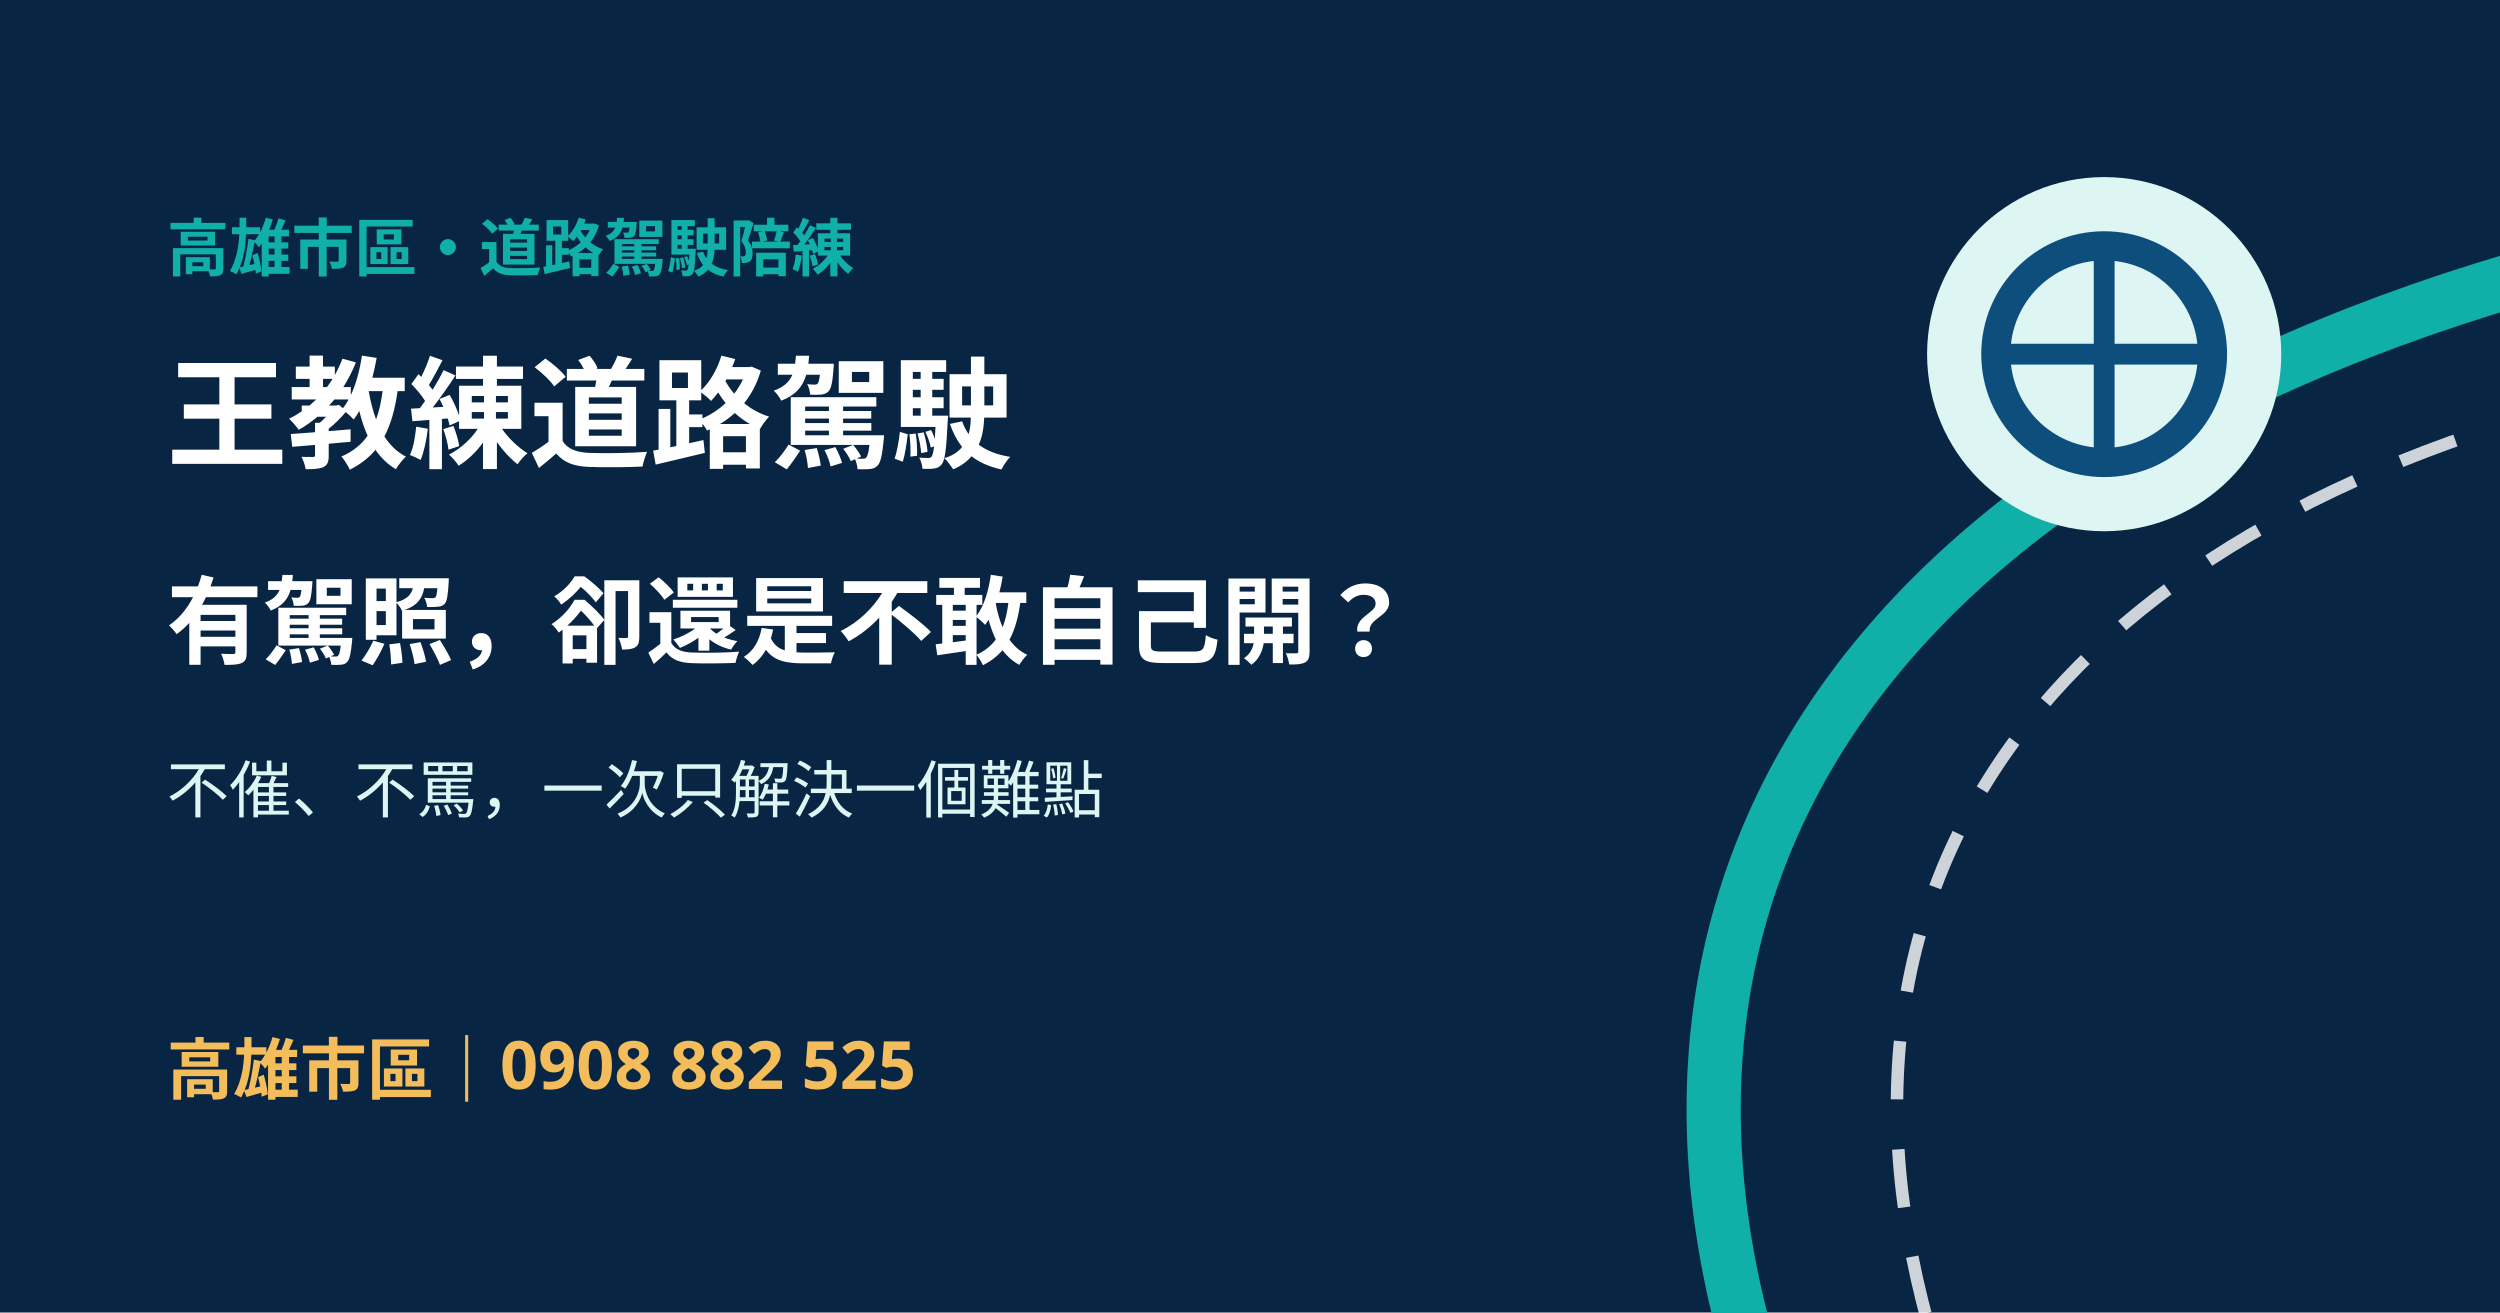
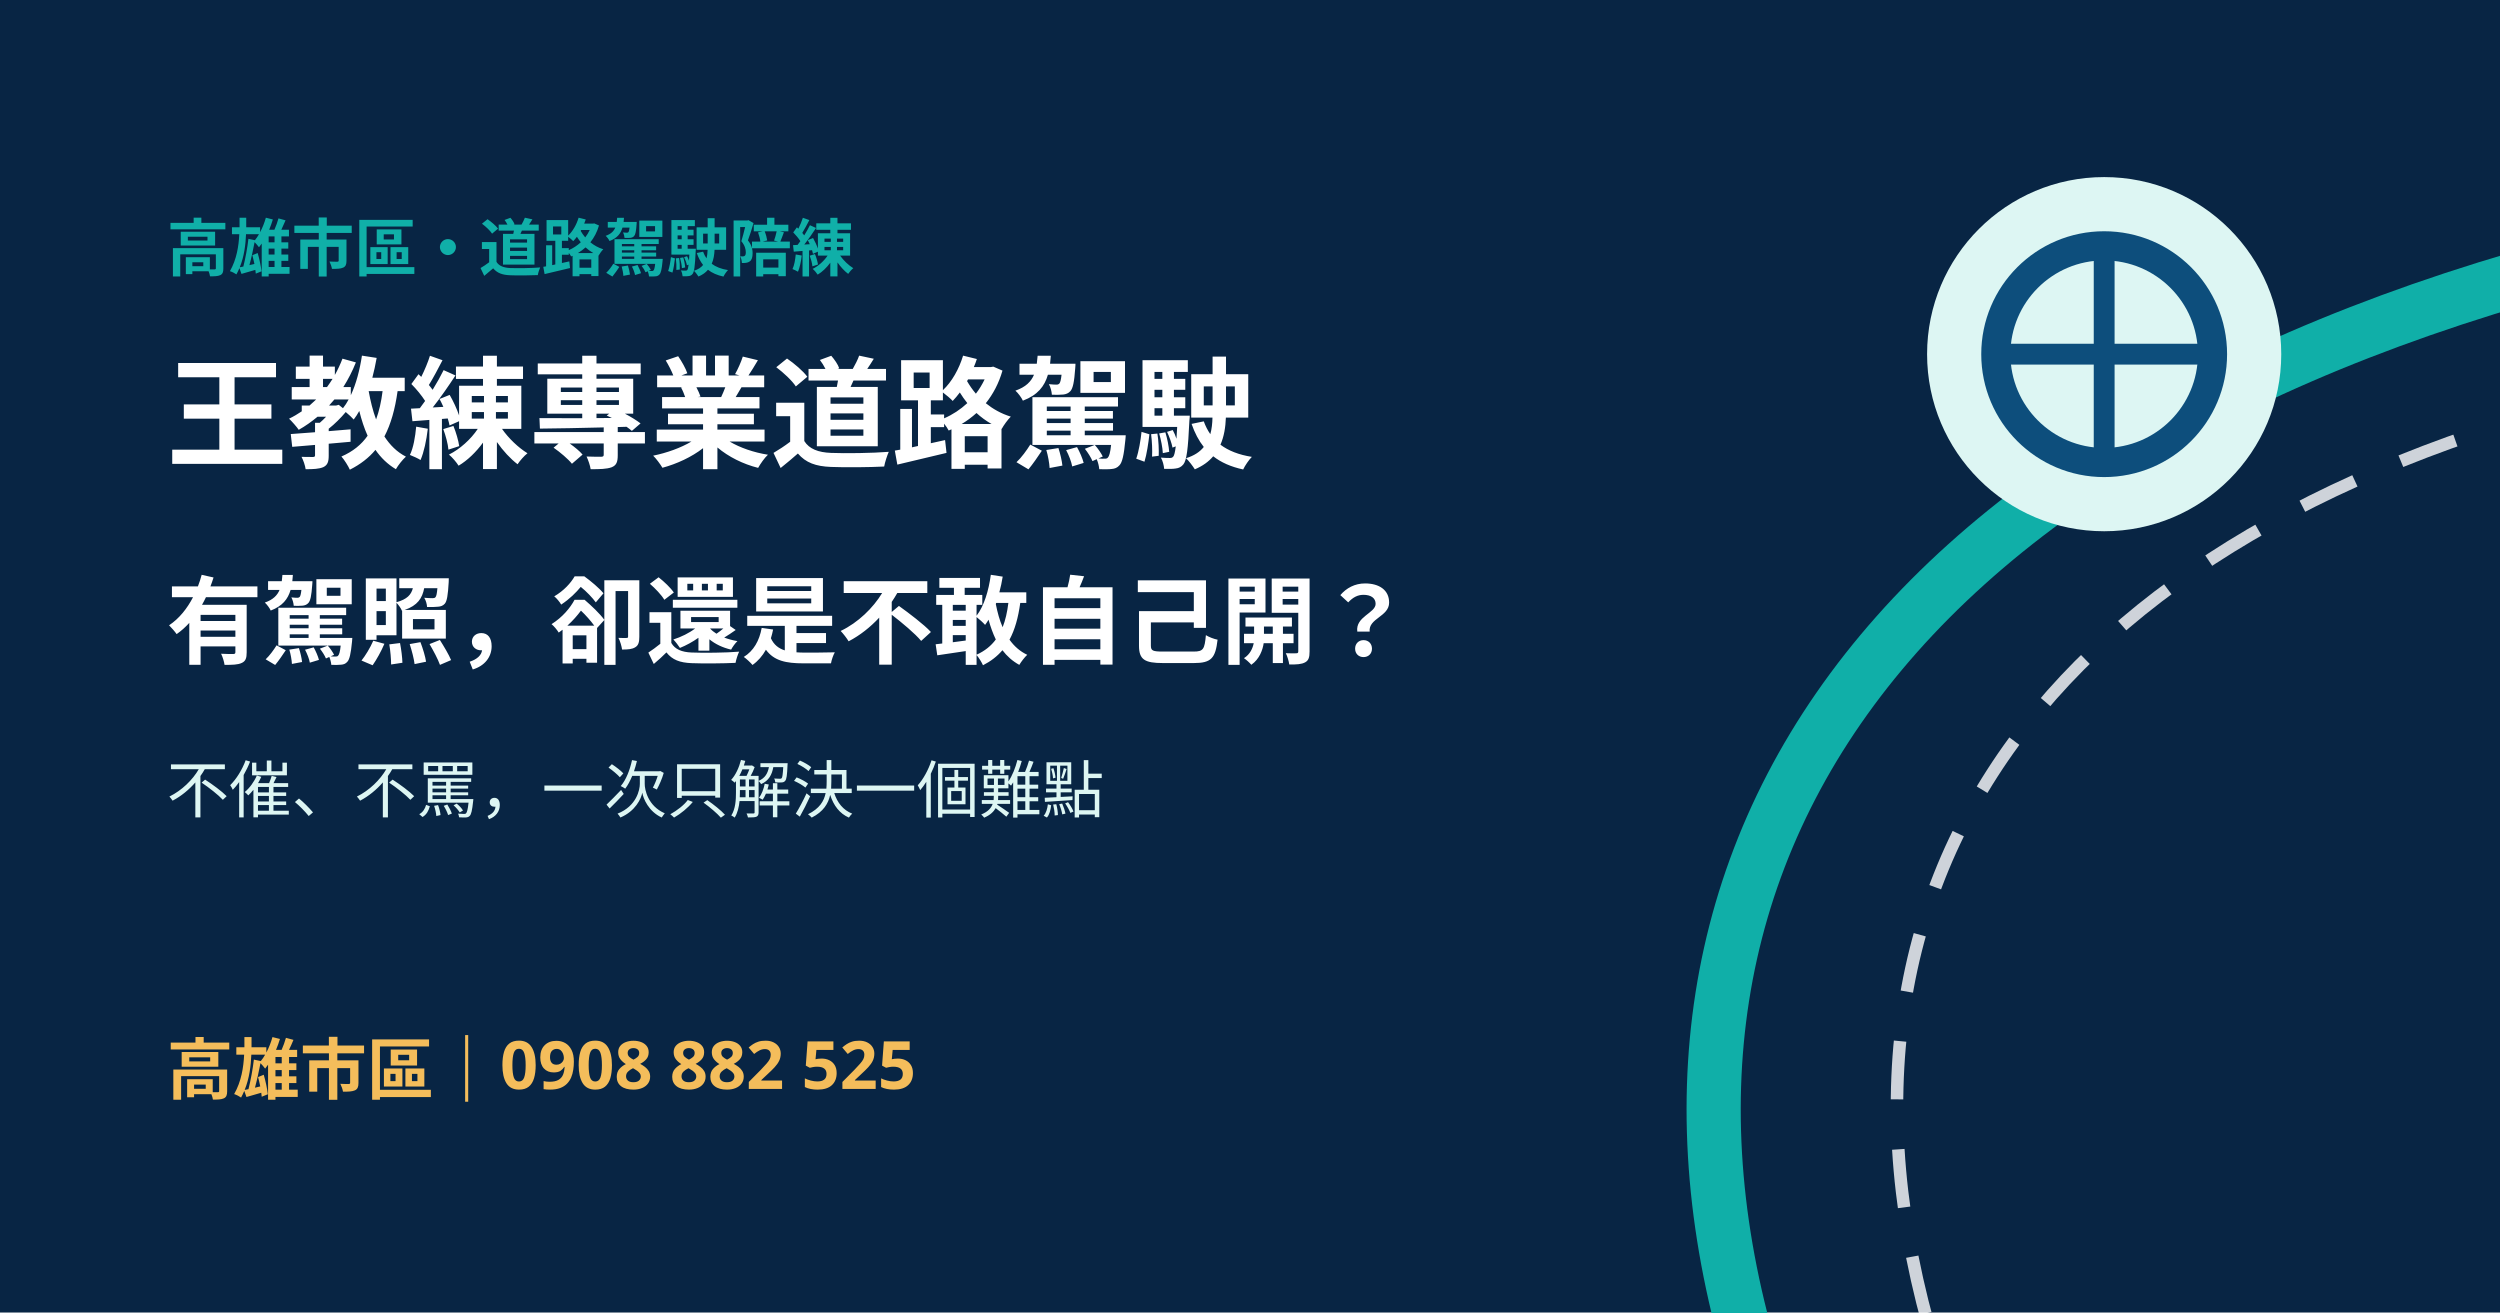
<svg xmlns="http://www.w3.org/2000/svg" width="1200" height="630" viewBox="0 0 1200 630">
  <rect width="1200" height="630" fill="#082544" />
  <path d="M850 680C760 430 890 210 1260 120" fill="none" stroke="#10afa8" stroke-width="26" />
  <path d="M940 680C850 440 970 260 1250 190" fill="none" stroke="#fff" stroke-width="6" stroke-dasharray="28 24" opacity=".8" />
  <circle cx="1010" cy="170" r="85" fill="#ddf6f3" />
  <circle cx="1010" cy="170" r="52" fill="none" stroke="#0d4e7c" stroke-width="14" />
  <path d="M960 170h100M1010 118v104" stroke="#0d4e7c" stroke-width="10" />
  <text x="80" y="130" fill="#10afa8" font-family="sans-serif" font-size="30" font-weight="700">高雄市區・道路駕駛陪練</text>
-   <text x="80" y="220" fill="white" font-family="sans-serif" font-size="58" font-weight="800">王教練道路駕駛</text>
+   <text x="80" y="220" fill="white" font-family="sans-serif" font-size="58" font-weight="800">王教練專業道路駕駛</text>
  <text x="80" y="315" fill="white" font-family="sans-serif" font-size="46" font-weight="700">有駕照，卻還是不敢自己開？</text>
  <text x="80" y="390" fill="#ddf6f3" font-family="sans-serif" font-size="30">不催、不罵，一次只解決一個難點</text>
  <text x="80" y="525" fill="#f4bd5b" font-family="sans-serif" font-size="32" font-weight="700">高雄市區｜0908 882 525</text>
</svg>
